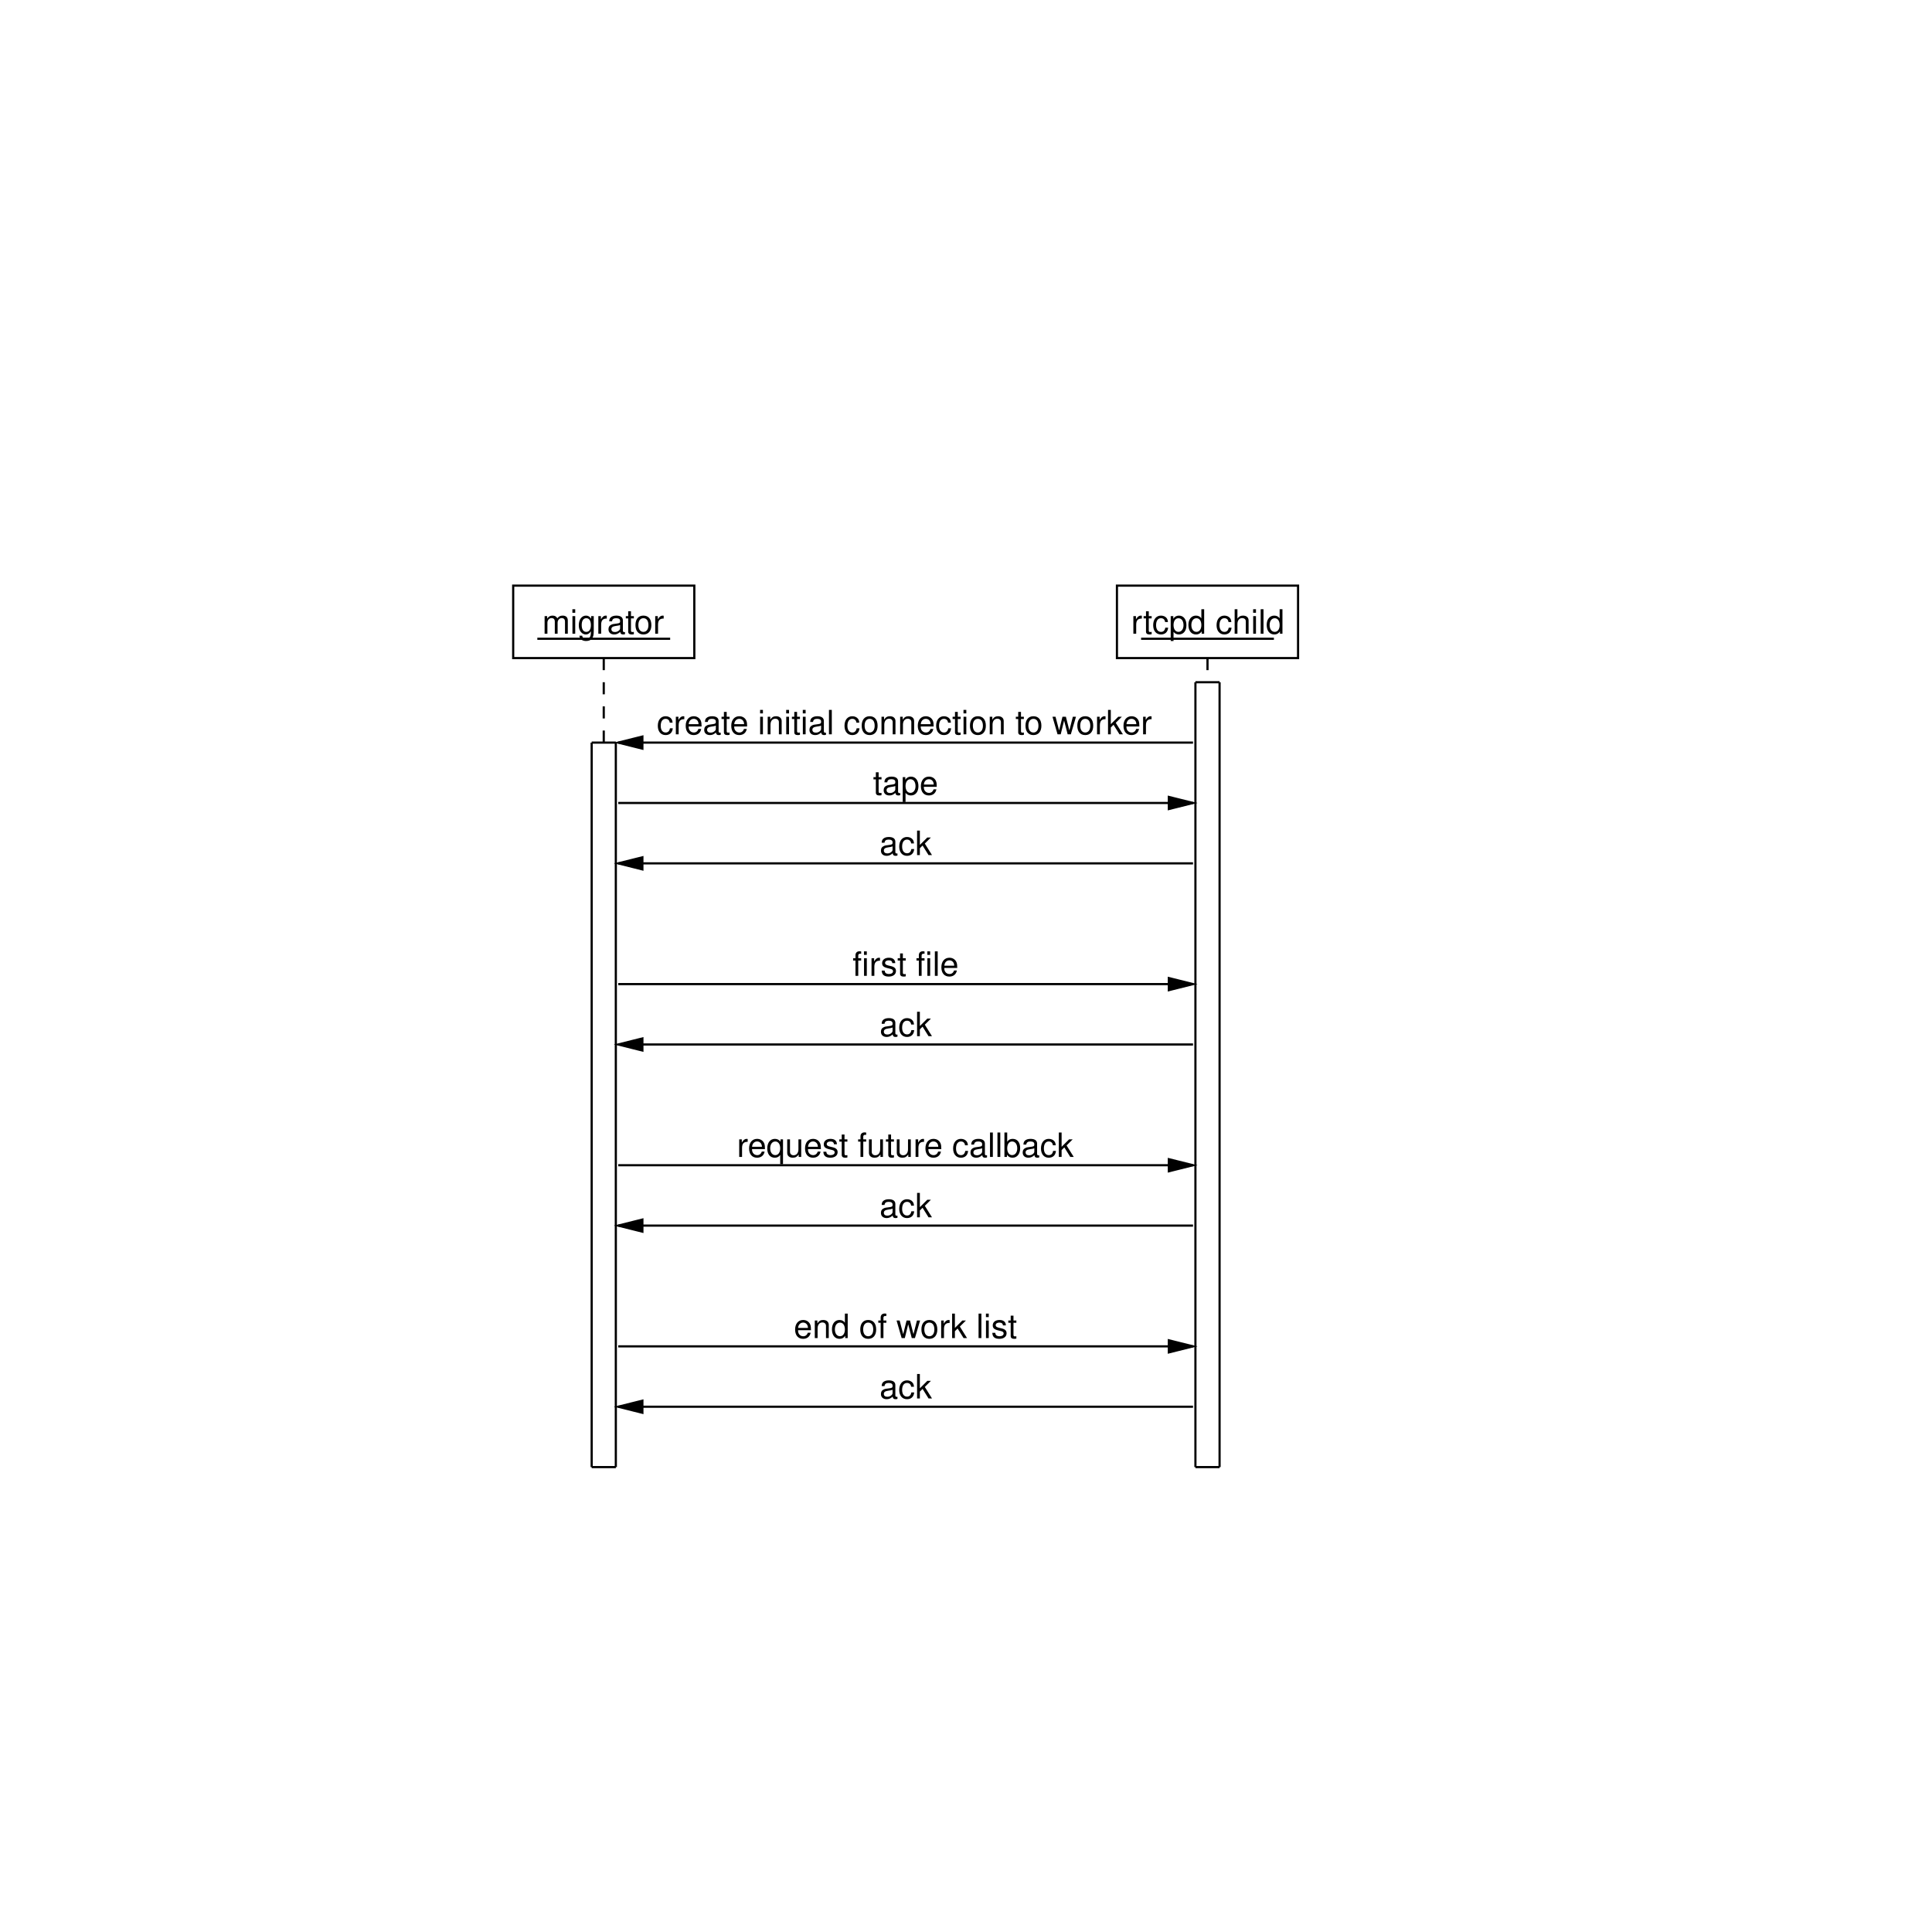
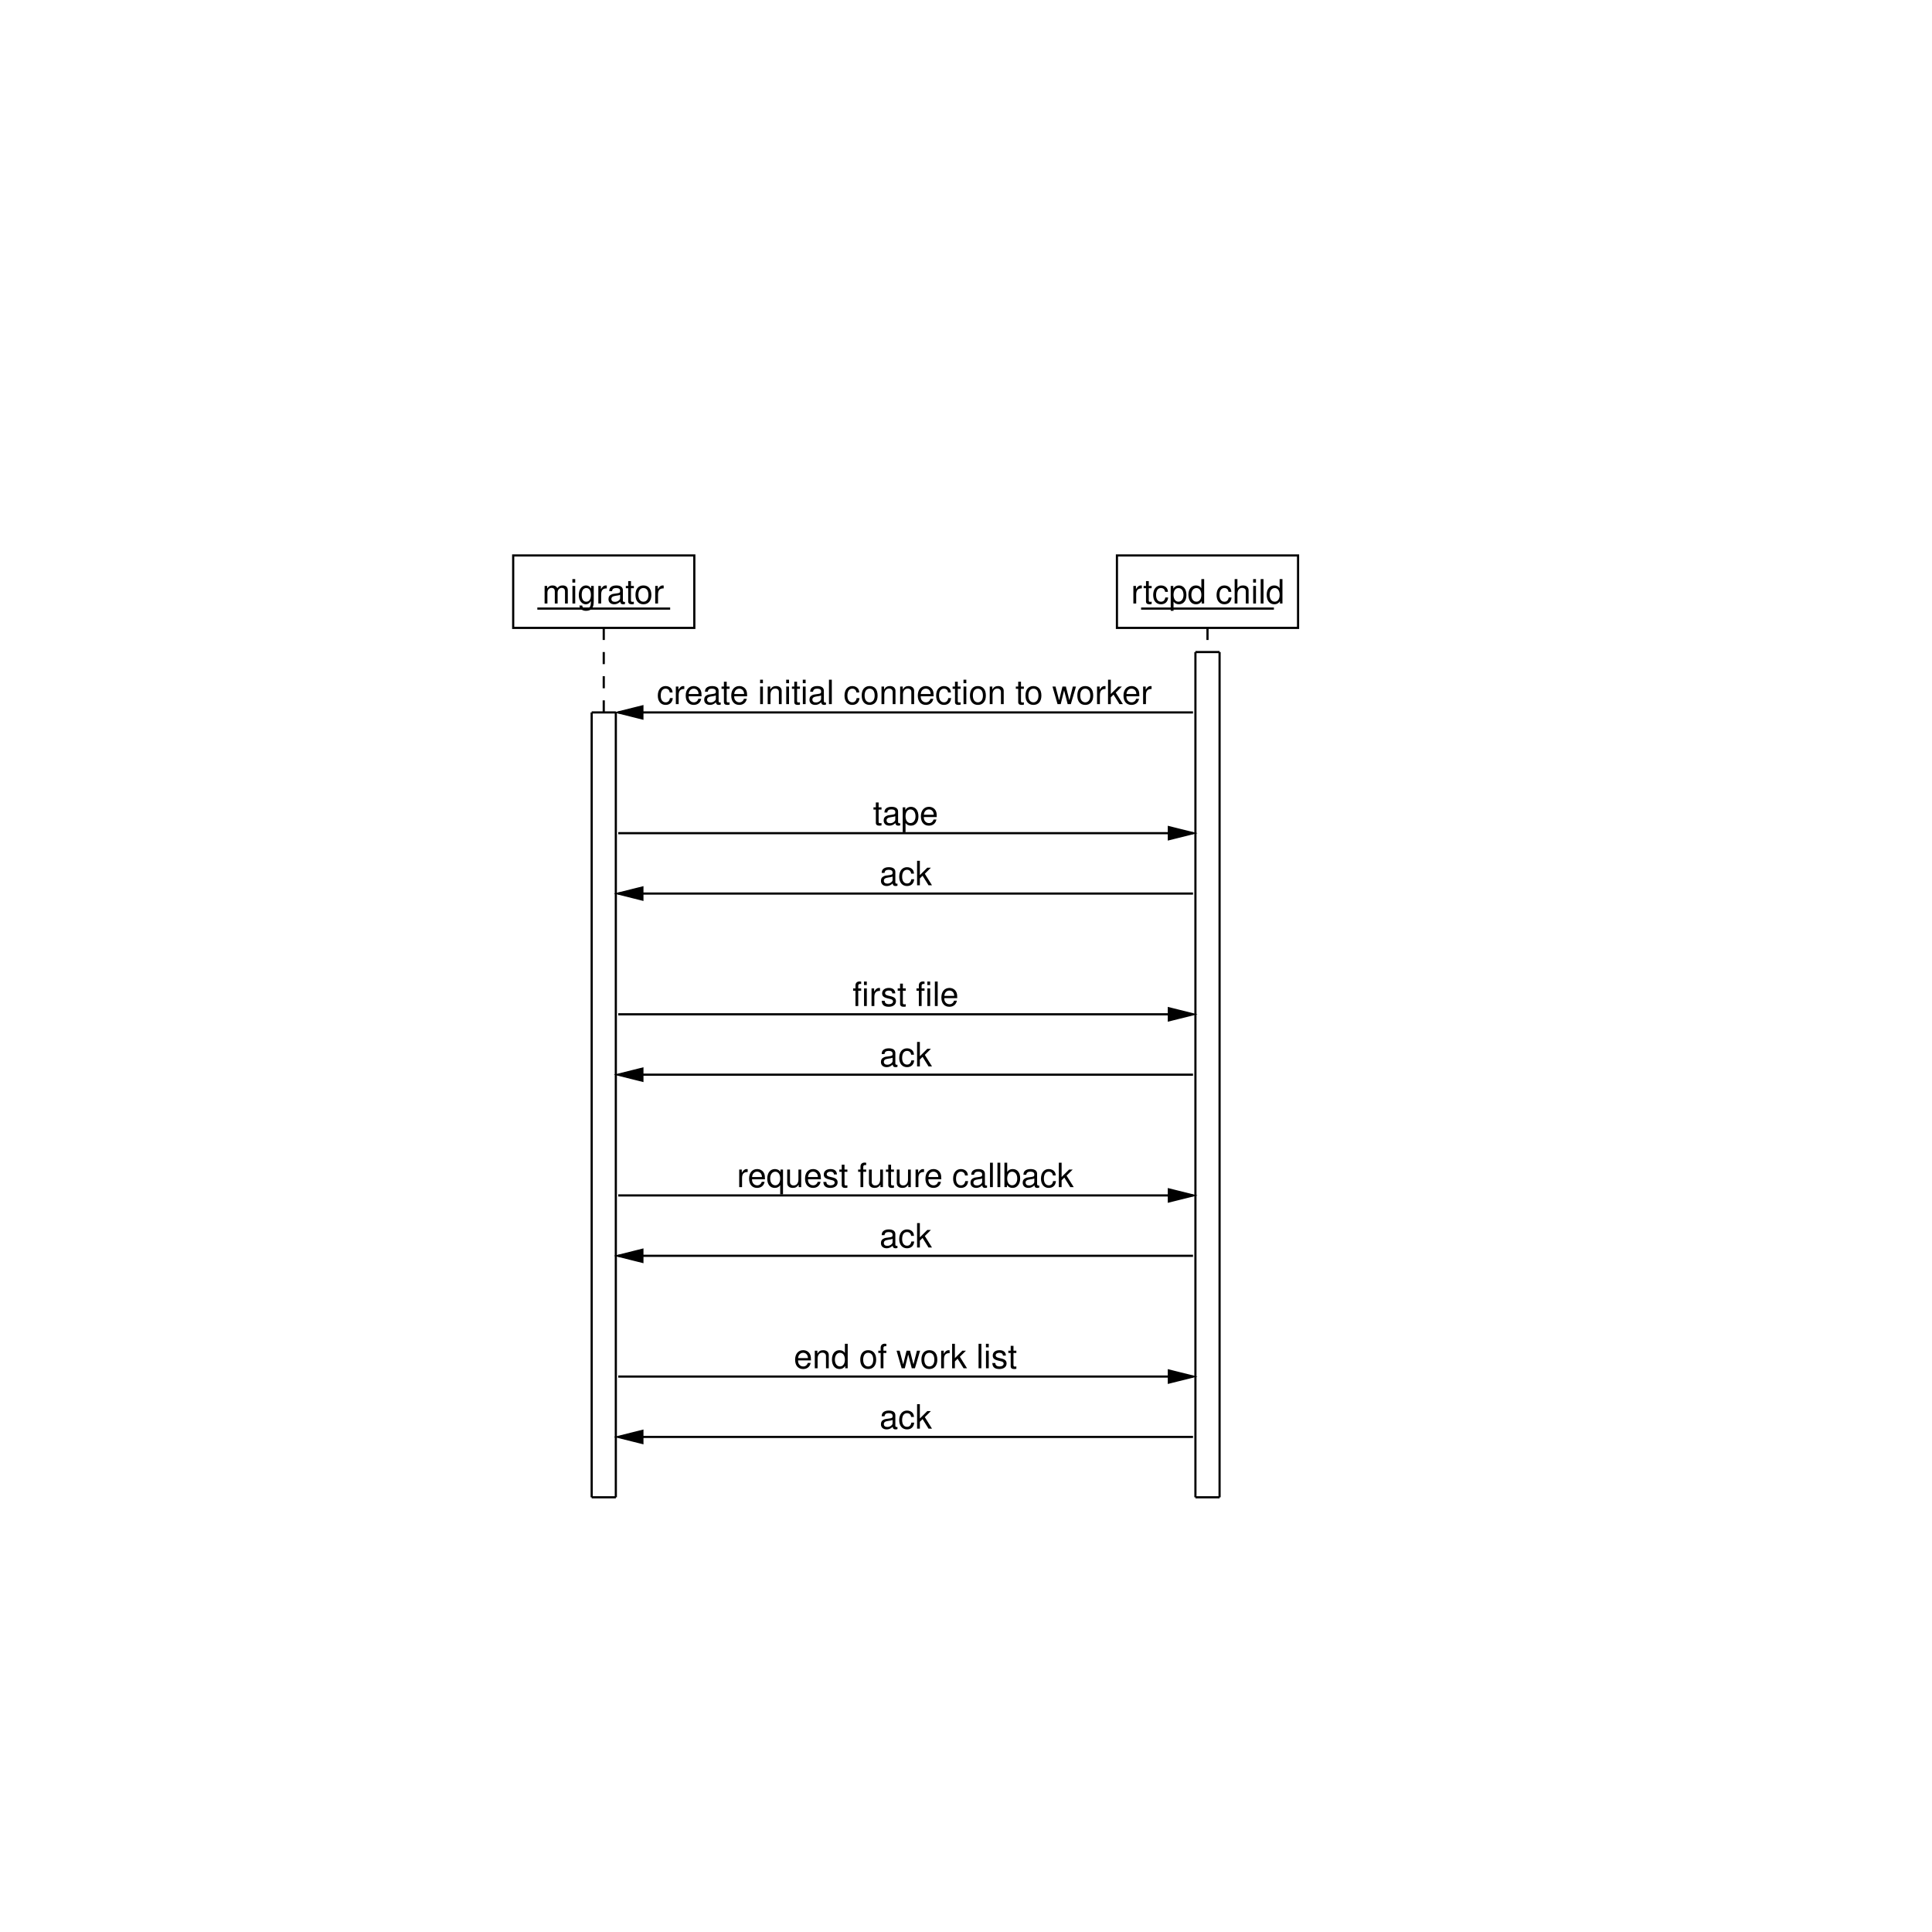
<svg xmlns="http://www.w3.org/2000/svg" version="1.1" baseProfile="full" id="body" width="8in" height="8in" viewBox="0 0 1 1" preserveAspectRatio="none">
  <rect id="background" x="0" y="0" width="1" height="1" stroke="none" fill="white" />
-   <g id="content" transform="translate(0.3125,0.24062) scale(1,-1) scale(0.125) " xml:space="preserve" stroke="black" stroke-linecap="butt" stroke-linejoin="miter" stroke-miterlimit="10.433" stroke-dasharray="none" stroke-dashoffset="0" stroke-opacity="1" fill="none" fill-rule="evenodd" fill-opacity="1" font-style="normal" font-variant="normal" font-weight="normal" font-stretch="normal" font-size-adjust="none" letter-spacing="normal" word-spacing="normal" text-anchor="start">
+   <g id="content" transform="translate(0.3125,0.225) scale(1,-1) scale(0.125) " xml:space="preserve" stroke="black" stroke-linecap="butt" stroke-linejoin="miter" stroke-miterlimit="10.433" stroke-dasharray="none" stroke-dashoffset="0" stroke-opacity="1" fill="none" fill-rule="evenodd" fill-opacity="1" font-style="normal" font-variant="normal" font-weight="normal" font-stretch="normal" font-size-adjust="none" letter-spacing="normal" word-spacing="normal" text-anchor="start">
    <rect x="-0.375" y="-0.8" width="0.75" height="0.3" stroke-width="0.009" />
    <text transform="translate(-0.25465,-0.69903) scale(1,-1) scale(0.0069444) " font-family="Helvetica,sans-serif" font-size="20px" stroke="none" fill="black">migrator</text>
    <line x1="-0.275" y1="-0.72" x2="0.275" y2="-0.72" stroke-width="0.009" />
    <rect x="2.125" y="-0.8" width="0.75" height="0.3" stroke-width="0.009" />
    <text transform="translate(2.1835,-0.69903) scale(1,-1) scale(0.0069444) " font-family="Helvetica,sans-serif" font-size="20px" stroke="none" fill="black">rtcpd child</text>
    <line x1="2.225" y1="-0.72" x2="2.775" y2="-0.72" stroke-width="0.009" />
    <line x1="2.5" y1="-0.8" x2="2.5" y2="-0.9" stroke-width="0.009" stroke-dasharray="0.05, 0.05" />
    <line x1="2.45" y1="-0.9" x2="2.55" y2="-0.9" stroke-width="0.009" />
    <line x1="2.44" y1="-1.15" x2="0.06" y2="-1.15" stroke-width="0.009" />
    <polygon points="0.16,-1.175 0.06,-1.15 0.16,-1.125 " stroke-width="0.009" fill="black" />
    <text transform="translate(0.21951,-1.1157) scale(1,-1) scale(0.0069444) " font-family="Helvetica,sans-serif" font-size="20px" stroke="none" fill="black">create initial connection to worker</text>
    <text transform="translate(1.2307,-1.2824) scale(1,-1) scale(0.0069444) " font-family="Helvetica,sans-serif" font-size="20px" stroke="none" fill="black"> </text>
    <line x1="0" y1="-0.8" x2="0" y2="-1.15" stroke-width="0.009" stroke-dasharray="0.05, 0.05" />
    <line x1="-0.05" y1="-1.15" x2="0.05" y2="-1.15" stroke-width="0.009" />
-     <line x1="0.06" y1="-1.4" x2="2.44" y2="-1.4" stroke-width="0.009" />
-     <polygon points="2.34,-1.375 2.44,-1.4 2.34,-1.425 " stroke-width="0.009" fill="black" />
-     <text transform="translate(1.1149,-1.3657) scale(1,-1) scale(0.0069444) " font-family="Helvetica,sans-serif" font-size="20px" stroke="none" fill="black">tape</text>
-     <text transform="translate(1.2307,-1.5324) scale(1,-1) scale(0.0069444) " font-family="Helvetica,sans-serif" font-size="20px" stroke="none" fill="black"> </text>
-     <line x1="2.44" y1="-1.65" x2="0.06" y2="-1.65" stroke-width="0.009" />
-     <polygon points="0.16,-1.675 0.06,-1.65 0.16,-1.625 " stroke-width="0.009" fill="black" />
-     <text transform="translate(1.1419,-1.6157) scale(1,-1) scale(0.0069444) " font-family="Helvetica,sans-serif" font-size="20px" stroke="none" fill="black">ack</text>
+     <line x1="0.06" y1="-1.65" x2="2.44" y2="-1.65" stroke-width="0.009" />
+     <polygon points="2.34,-1.625 2.44,-1.65 2.34,-1.675 " stroke-width="0.009" fill="black" />
+     <text transform="translate(1.1149,-1.6157) scale(1,-1) scale(0.0069444) " font-family="Helvetica,sans-serif" font-size="20px" stroke="none" fill="black">tape</text>
    <text transform="translate(1.2307,-1.7824) scale(1,-1) scale(0.0069444) " font-family="Helvetica,sans-serif" font-size="20px" stroke="none" fill="black"> </text>
-     <line x1="0.06" y1="-2.15" x2="2.44" y2="-2.15" stroke-width="0.009" />
-     <polygon points="2.34,-2.125 2.44,-2.15 2.34,-2.175 " stroke-width="0.009" fill="black" />
-     <text transform="translate(1.0301,-2.1157) scale(1,-1) scale(0.0069444) " font-family="Helvetica,sans-serif" font-size="20px" stroke="none" fill="black">first file</text>
-     <text transform="translate(1.2307,-2.2824) scale(1,-1) scale(0.0069444) " font-family="Helvetica,sans-serif" font-size="20px" stroke="none" fill="black"> </text>
-     <line x1="2.44" y1="-2.4" x2="0.06" y2="-2.4" stroke-width="0.009" />
-     <polygon points="0.16,-2.425 0.06,-2.4 0.16,-2.375 " stroke-width="0.009" fill="black" />
-     <text transform="translate(1.1419,-2.3657) scale(1,-1) scale(0.0069444) " font-family="Helvetica,sans-serif" font-size="20px" stroke="none" fill="black">ack</text>
+     <line x1="2.44" y1="-1.9" x2="0.06" y2="-1.9" stroke-width="0.009" />
+     <polygon points="0.16,-1.925 0.06,-1.9 0.16,-1.875 " stroke-width="0.009" fill="black" />
+     <text transform="translate(1.1419,-1.8657) scale(1,-1) scale(0.0069444) " font-family="Helvetica,sans-serif" font-size="20px" stroke="none" fill="black">ack</text>
+     <text transform="translate(1.2307,-2.0324) scale(1,-1) scale(0.0069444) " font-family="Helvetica,sans-serif" font-size="20px" stroke="none" fill="black"> </text>
+     <line x1="0.06" y1="-2.4" x2="2.44" y2="-2.4" stroke-width="0.009" />
+     <polygon points="2.34,-2.375 2.44,-2.4 2.34,-2.425 " stroke-width="0.009" fill="black" />
+     <text transform="translate(1.0301,-2.3657) scale(1,-1) scale(0.0069444) " font-family="Helvetica,sans-serif" font-size="20px" stroke="none" fill="black">first file</text>
    <text transform="translate(1.2307,-2.5324) scale(1,-1) scale(0.0069444) " font-family="Helvetica,sans-serif" font-size="20px" stroke="none" fill="black"> </text>
-     <line x1="0.06" y1="-2.9" x2="2.44" y2="-2.9" stroke-width="0.009" />
-     <polygon points="2.34,-2.875 2.44,-2.9 2.34,-2.925 " stroke-width="0.009" fill="black" />
-     <text transform="translate(0.55139,-2.8657) scale(1,-1) scale(0.0069444) " font-family="Helvetica,sans-serif" font-size="20px" stroke="none" fill="black">request future callback</text>
-     <text transform="translate(1.2307,-3.0324) scale(1,-1) scale(0.0069444) " font-family="Helvetica,sans-serif" font-size="20px" stroke="none" fill="black"> </text>
-     <line x1="2.44" y1="-3.15" x2="0.06" y2="-3.15" stroke-width="0.009" />
-     <polygon points="0.16,-3.175 0.06,-3.15 0.16,-3.125 " stroke-width="0.009" fill="black" />
-     <text transform="translate(1.1419,-3.1157) scale(1,-1) scale(0.0069444) " font-family="Helvetica,sans-serif" font-size="20px" stroke="none" fill="black">ack</text>
+     <line x1="2.44" y1="-2.65" x2="0.06" y2="-2.65" stroke-width="0.009" />
+     <polygon points="0.16,-2.675 0.06,-2.65 0.16,-2.625 " stroke-width="0.009" fill="black" />
+     <text transform="translate(1.1419,-2.6157) scale(1,-1) scale(0.0069444) " font-family="Helvetica,sans-serif" font-size="20px" stroke="none" fill="black">ack</text>
+     <text transform="translate(1.2307,-2.7824) scale(1,-1) scale(0.0069444) " font-family="Helvetica,sans-serif" font-size="20px" stroke="none" fill="black"> </text>
+     <line x1="0.06" y1="-3.15" x2="2.44" y2="-3.15" stroke-width="0.009" />
+     <polygon points="2.34,-3.125 2.44,-3.15 2.34,-3.175 " stroke-width="0.009" fill="black" />
+     <text transform="translate(0.55139,-3.1157) scale(1,-1) scale(0.0069444) " font-family="Helvetica,sans-serif" font-size="20px" stroke="none" fill="black">request future callback</text>
    <text transform="translate(1.2307,-3.2824) scale(1,-1) scale(0.0069444) " font-family="Helvetica,sans-serif" font-size="20px" stroke="none" fill="black"> </text>
-     <line x1="0.06" y1="-3.65" x2="2.44" y2="-3.65" stroke-width="0.009" />
-     <polygon points="2.34,-3.625 2.44,-3.65 2.34,-3.675 " stroke-width="0.009" fill="black" />
-     <text transform="translate(0.78688,-3.6157) scale(1,-1) scale(0.0069444) " font-family="Helvetica,sans-serif" font-size="20px" stroke="none" fill="black">end of work list</text>
-     <text transform="translate(1.2307,-3.7824) scale(1,-1) scale(0.0069444) " font-family="Helvetica,sans-serif" font-size="20px" stroke="none" fill="black"> </text>
-     <line x1="2.44" y1="-3.9" x2="0.06" y2="-3.9" stroke-width="0.009" />
-     <polygon points="0.16,-3.925 0.06,-3.9 0.16,-3.875 " stroke-width="0.009" fill="black" />
-     <text transform="translate(1.1419,-3.8657) scale(1,-1) scale(0.0069444) " font-family="Helvetica,sans-serif" font-size="20px" stroke="none" fill="black">ack</text>
+     <line x1="2.44" y1="-3.4" x2="0.06" y2="-3.4" stroke-width="0.009" />
+     <polygon points="0.16,-3.425 0.06,-3.4 0.16,-3.375 " stroke-width="0.009" fill="black" />
+     <text transform="translate(1.1419,-3.3657) scale(1,-1) scale(0.0069444) " font-family="Helvetica,sans-serif" font-size="20px" stroke="none" fill="black">ack</text>
+     <text transform="translate(1.2307,-3.5324) scale(1,-1) scale(0.0069444) " font-family="Helvetica,sans-serif" font-size="20px" stroke="none" fill="black"> </text>
+     <line x1="0.06" y1="-3.9" x2="2.44" y2="-3.9" stroke-width="0.009" />
+     <polygon points="2.34,-3.875 2.44,-3.9 2.34,-3.925 " stroke-width="0.009" fill="black" />
+     <text transform="translate(0.78688,-3.8657) scale(1,-1) scale(0.0069444) " font-family="Helvetica,sans-serif" font-size="20px" stroke="none" fill="black">end of work list</text>
    <text transform="translate(1.2307,-4.0324) scale(1,-1) scale(0.0069444) " font-family="Helvetica,sans-serif" font-size="20px" stroke="none" fill="black"> </text>
-     <line x1="-0.05" y1="-1.15" x2="-0.05" y2="-4.15" stroke-width="0.009" />
-     <line x1="0.05" y1="-1.15" x2="0.05" y2="-4.15" stroke-width="0.009" />
-     <line x1="-0.05" y1="-4.15" x2="0.05" y2="-4.15" stroke-width="0.009" />
-     <line x1="2.45" y1="-0.9" x2="2.45" y2="-4.15" stroke-width="0.009" />
-     <line x1="2.55" y1="-0.9" x2="2.55" y2="-4.15" stroke-width="0.009" />
-     <line x1="2.45" y1="-4.15" x2="2.55" y2="-4.15" stroke-width="0.009" />
+     <line x1="2.44" y1="-4.15" x2="0.06" y2="-4.15" stroke-width="0.009" />
+     <polygon points="0.16,-4.175 0.06,-4.15 0.16,-4.125 " stroke-width="0.009" fill="black" />
+     <text transform="translate(1.1419,-4.1157) scale(1,-1) scale(0.0069444) " font-family="Helvetica,sans-serif" font-size="20px" stroke="none" fill="black">ack</text>
+     <text transform="translate(1.2307,-4.2824) scale(1,-1) scale(0.0069444) " font-family="Helvetica,sans-serif" font-size="20px" stroke="none" fill="black"> </text>
+     <line x1="-0.05" y1="-1.15" x2="-0.05" y2="-4.4" stroke-width="0.009" />
+     <line x1="0.05" y1="-1.15" x2="0.05" y2="-4.4" stroke-width="0.009" />
+     <line x1="-0.05" y1="-4.4" x2="0.05" y2="-4.4" stroke-width="0.009" />
+     <line x1="2.45" y1="-0.9" x2="2.45" y2="-4.4" stroke-width="0.009" />
+     <line x1="2.55" y1="-0.9" x2="2.55" y2="-4.4" stroke-width="0.009" />
+     <line x1="2.45" y1="-4.4" x2="2.55" y2="-4.4" stroke-width="0.009" />
  </g>
</svg>
